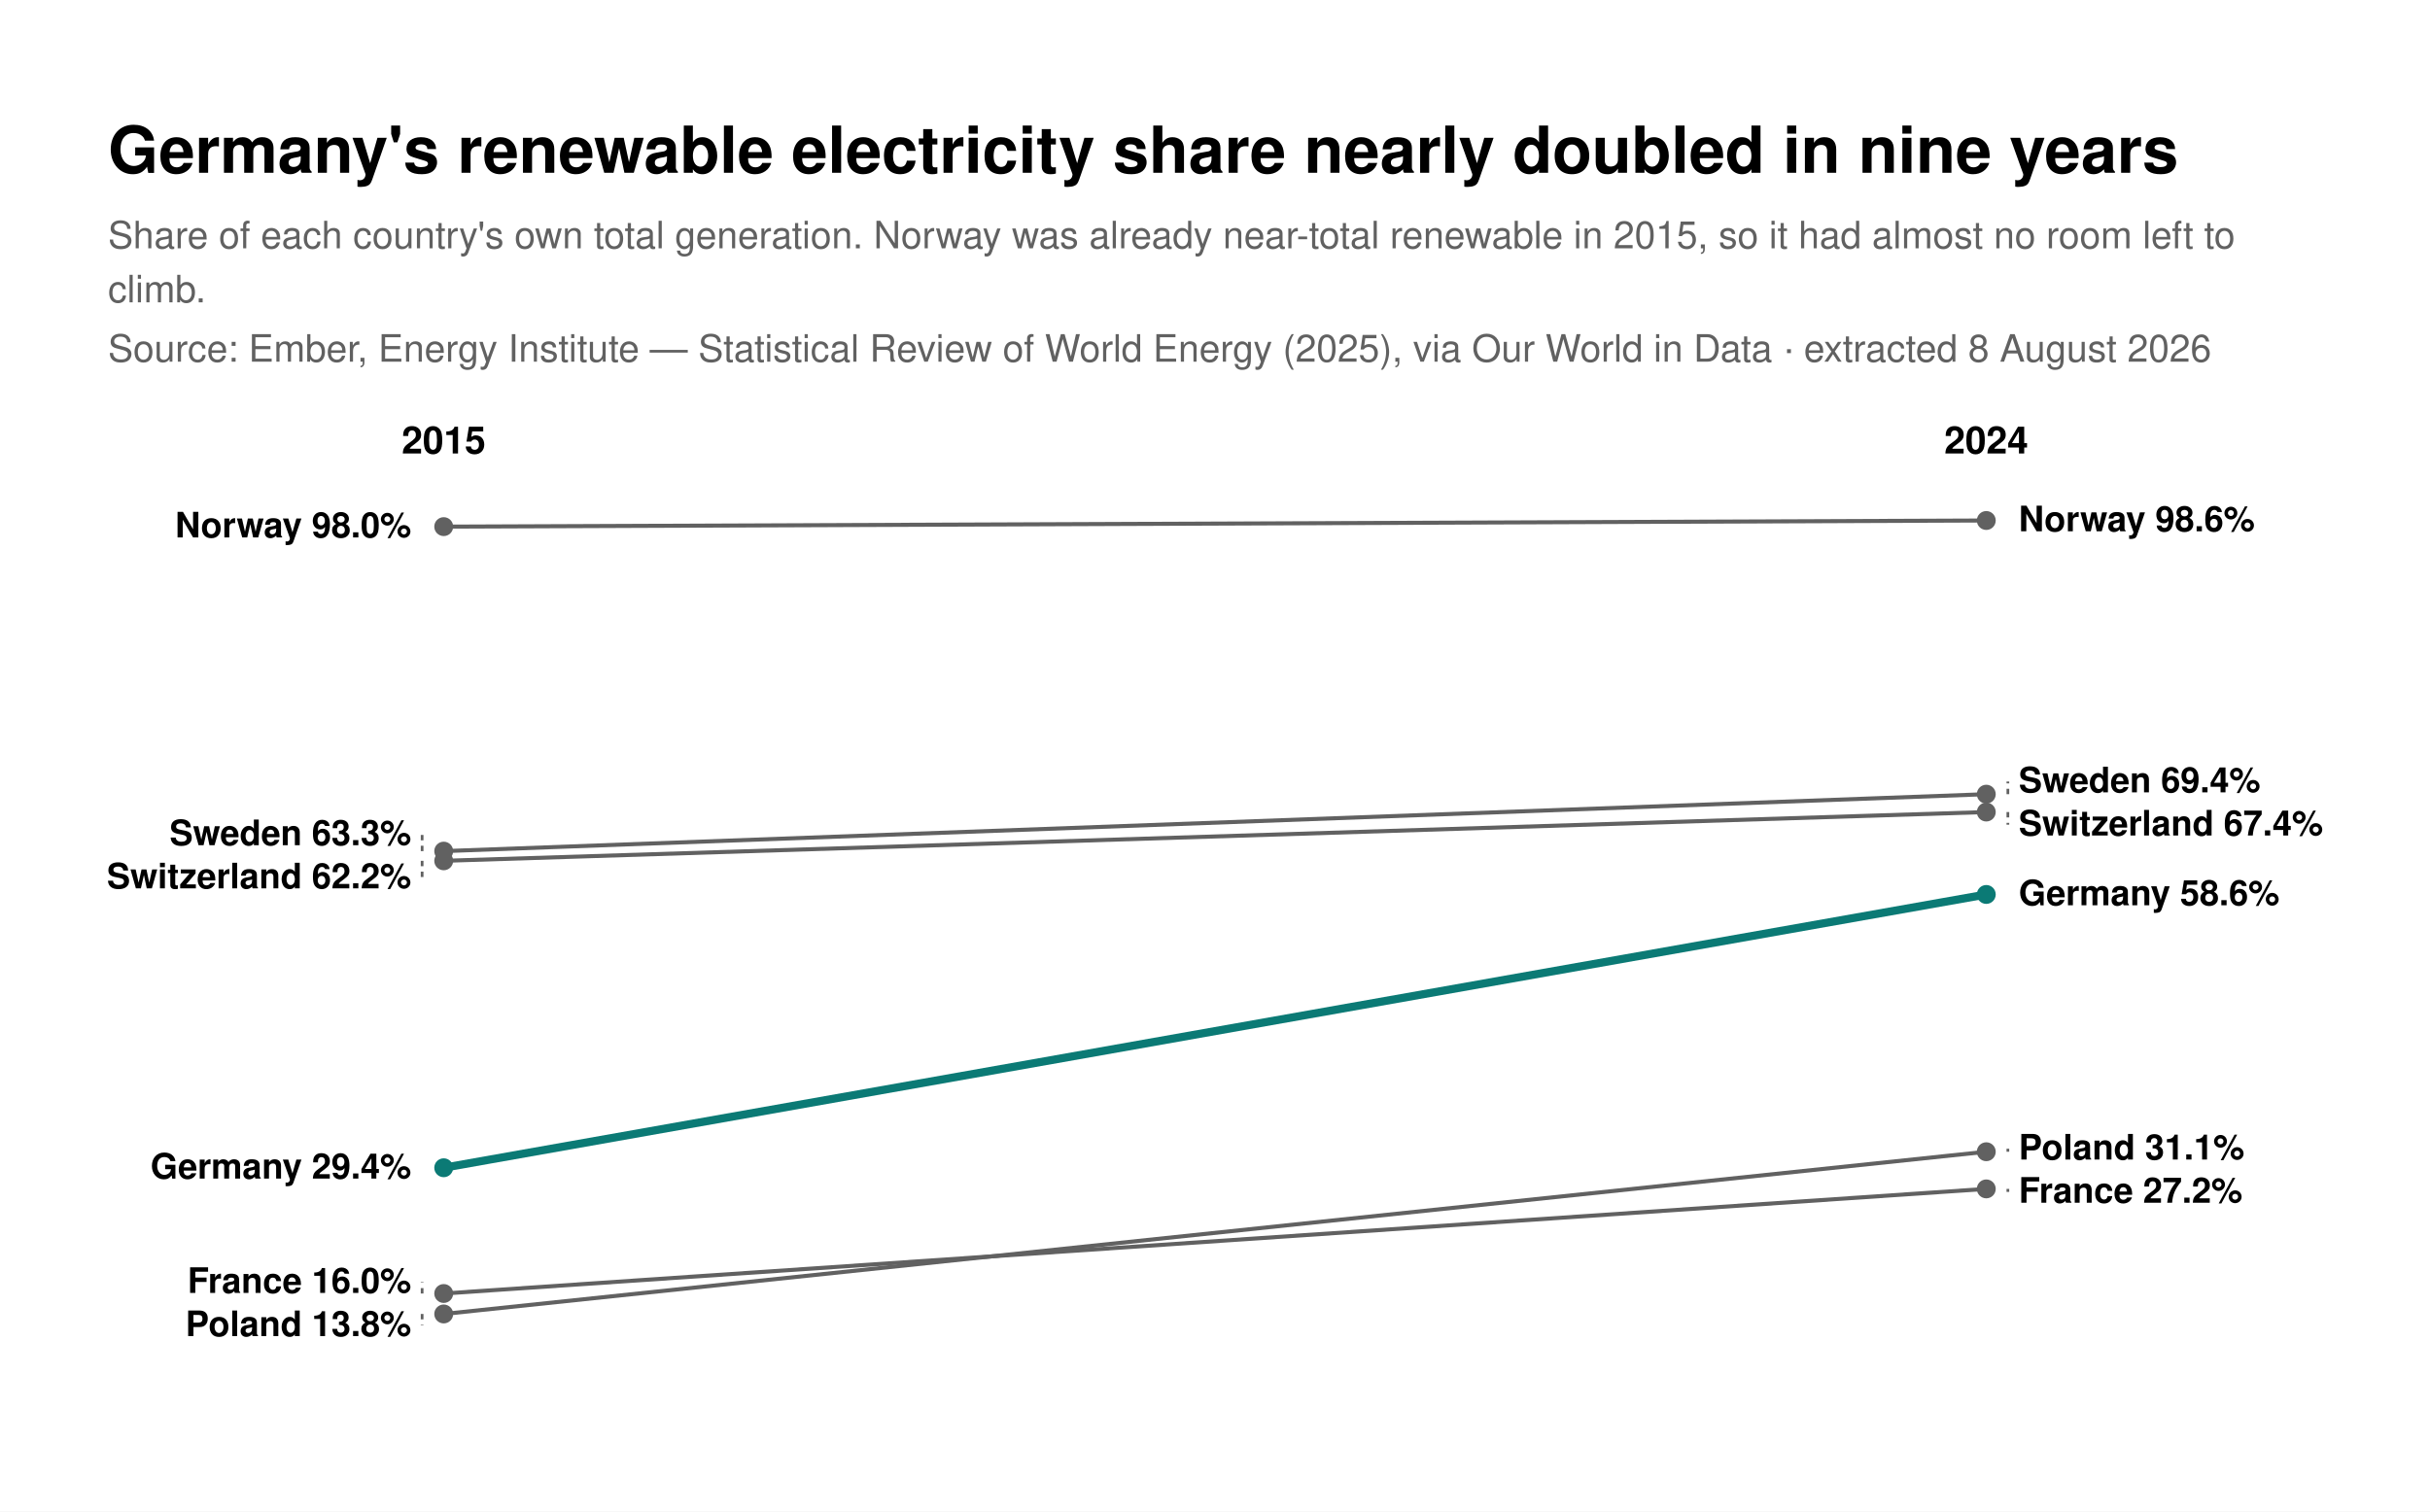
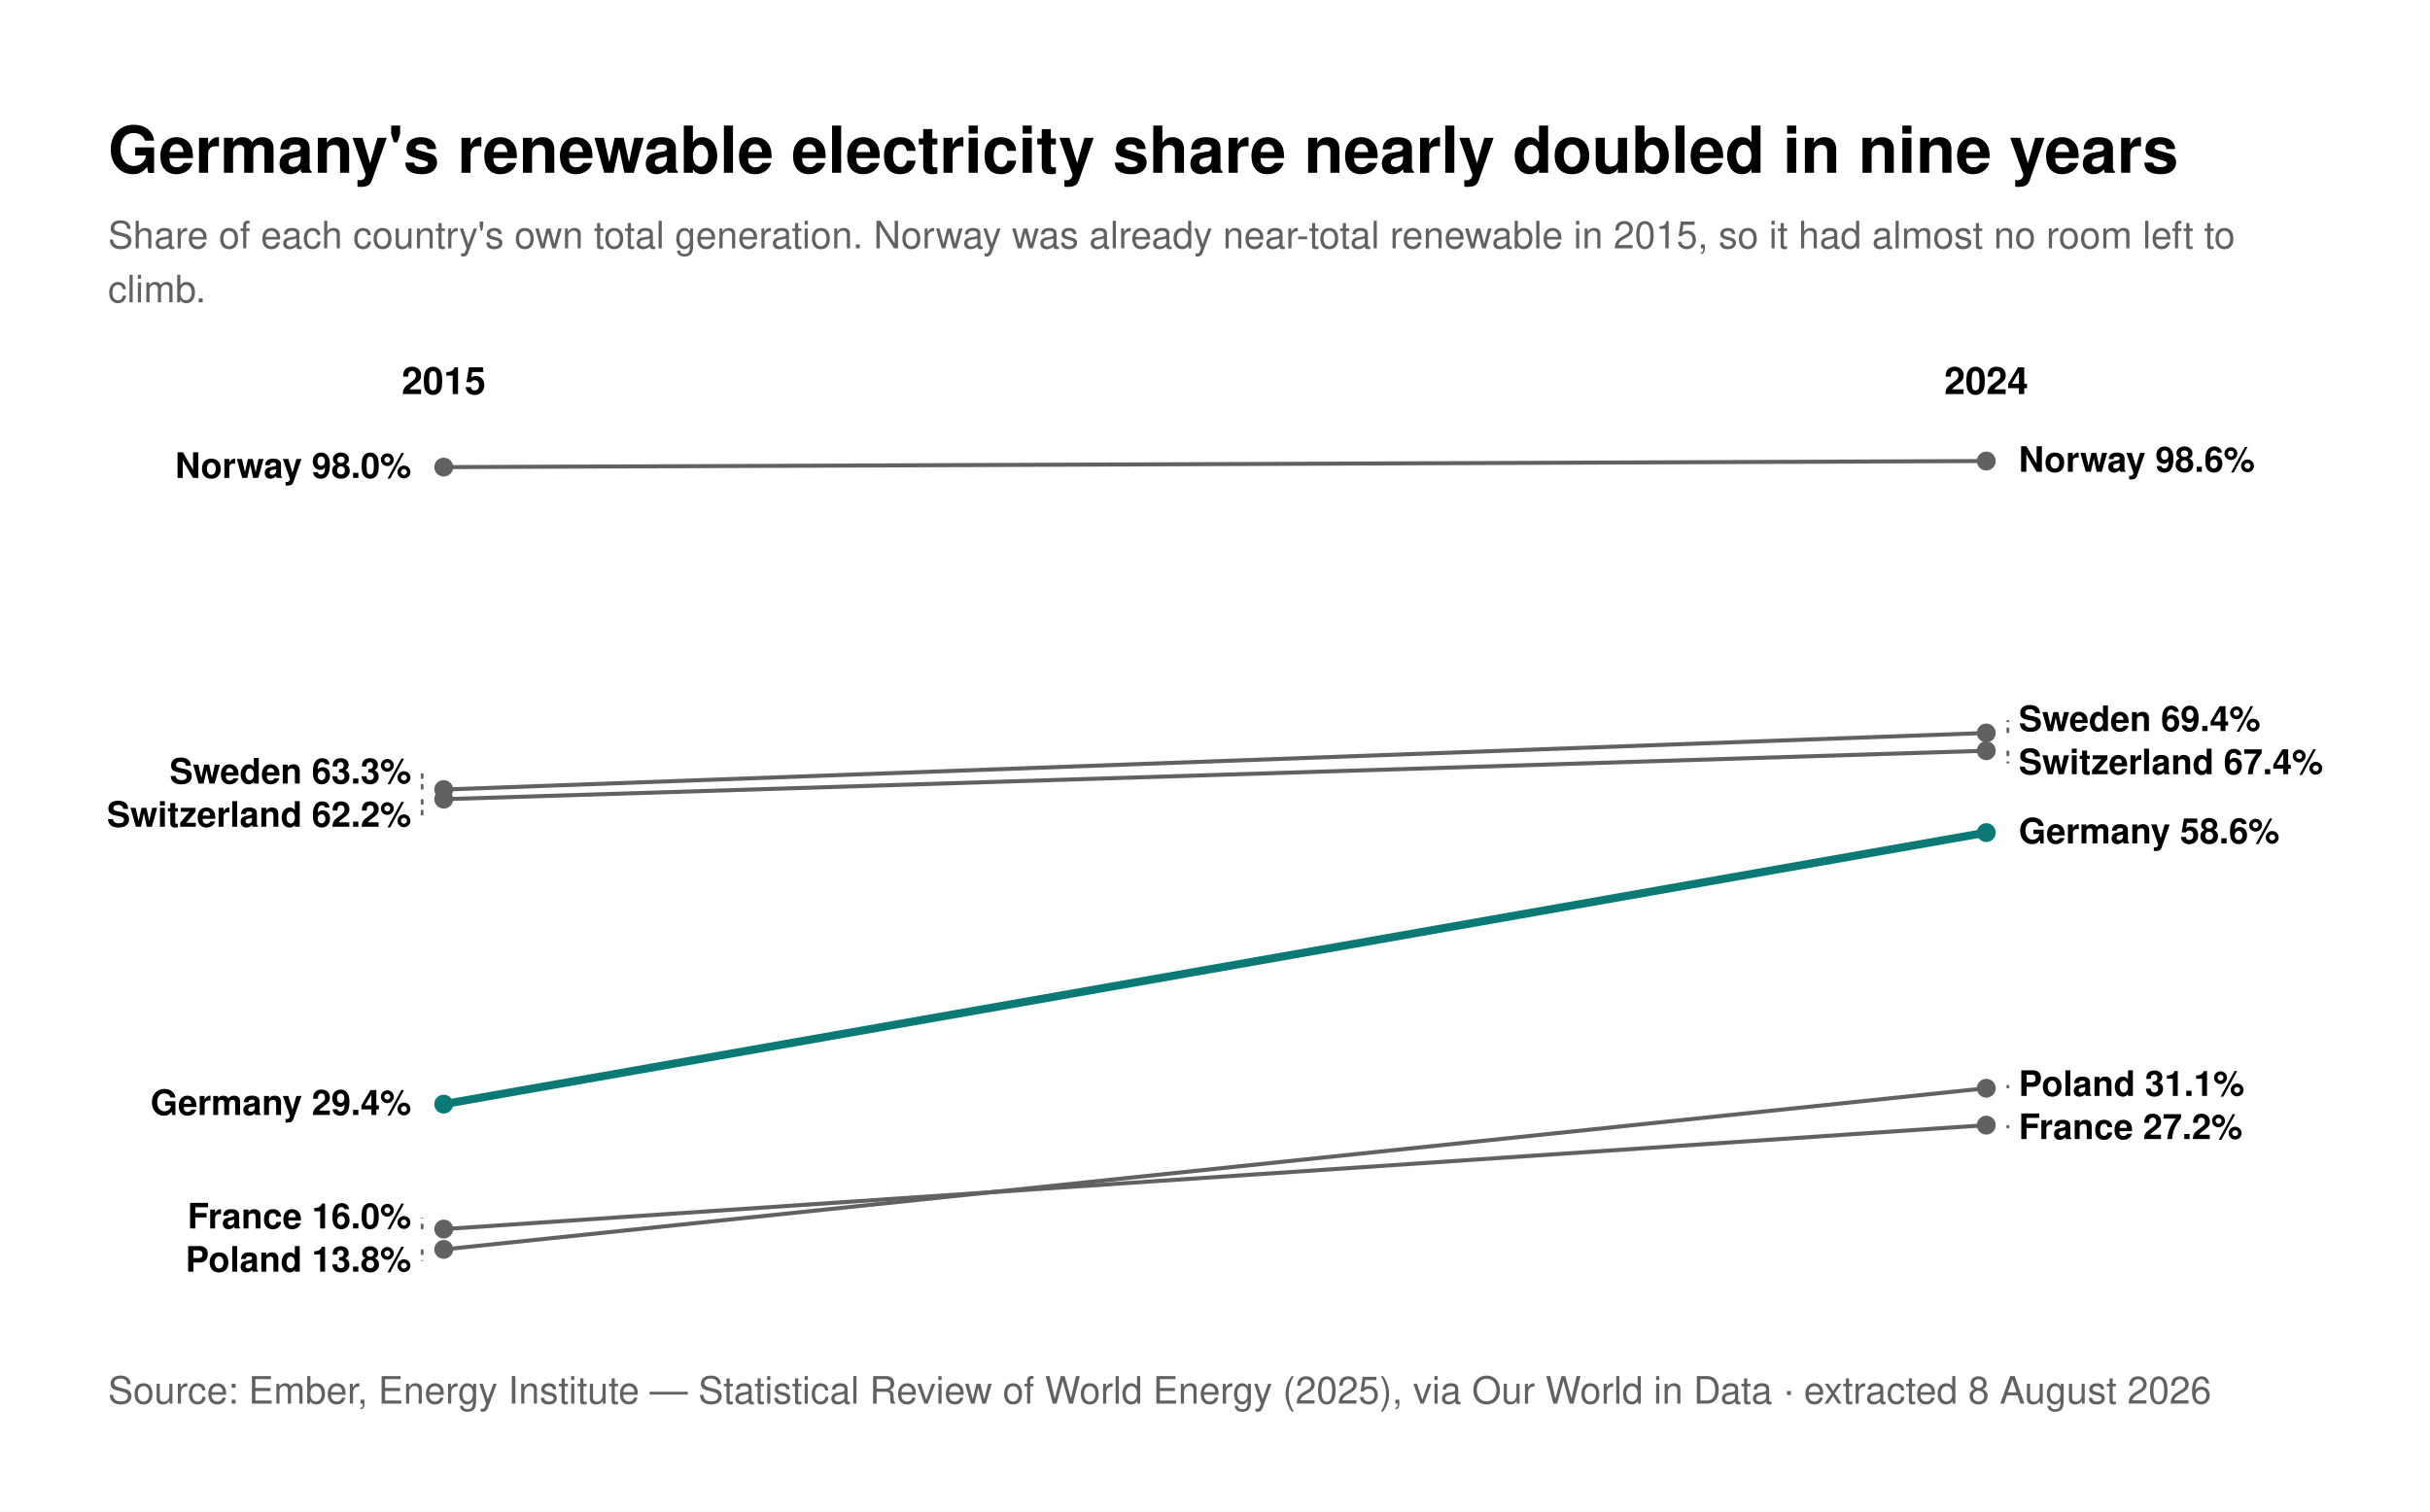
<svg xmlns="http://www.w3.org/2000/svg" width="900" height="560" viewBox="0 0 900 560" role="img" font-family="Helvetica, Arial, sans-serif">
  <rect x="0" y="0" width="900" height="560" fill="#FFFFFF" />
  <text x="40" y="64" fill="#000000" font-size="24" font-weight="700">Germany's renewable electricity share nearly doubled in nine years</text>
  <text x="40" y="92" fill="#616161" font-size="14">Share of each country's own total generation. Norway was already near-total renewable in 2015, so it had almost no room left to</text>
  <text x="40" y="112" fill="#616161" font-size="14">climb.</text>
-   <text x="40" y="134" fill="#616161" font-size="14">Source: Ember, Energy Institute — Statistical Review of World Energy (2025), via Our World in Data · extracted 8 August 2026</text>
-   <text x="164.341" y="168" fill="#000000" font-size="14" font-weight="700" text-anchor="middle">2015</text>
-   <text x="735.659" y="168" fill="#000000" font-size="14" font-weight="700" text-anchor="middle">2024</text>
+   <text x="40" y="520" fill="#616161" font-size="14">Source: Ember, Energy Institute — Statistical Review of World Energy (2025), via Our World in Data · extracted 8 August 2026</text>
+   <text x="164.341" y="146" fill="#000000" font-size="14" font-weight="700" text-anchor="middle">2015</text>
+   <text x="735.659" y="146" fill="#000000" font-size="14" font-weight="700" text-anchor="middle">2024</text>
  <g>
-     <line x1="164.341" y1="195.103" x2="735.659" y2="192.832" stroke="#616161" stroke-width="1.5" />
-     <circle cx="164.341" cy="195.103" r="3.5" fill="#616161" />
-     <circle cx="735.659" cy="192.832" r="3.5" fill="#616161" />
-     <line x1="156.341" y1="195.103" x2="156.341" y2="195.103" stroke="#616161" stroke-width="1" stroke-dasharray="2 2" opacity="0" />
-     <text x="152.341" y="199.103" fill="#000000" font-size="13" font-weight="600" text-anchor="end">Norway 98.0%</text>
-     <line x1="743.659" y1="192.832" x2="743.659" y2="192.832" stroke="#616161" stroke-width="1" stroke-dasharray="2 2" opacity="0" />
-     <text x="747.659" y="196.832" fill="#000000" font-size="13" font-weight="600" text-anchor="start">Norway 98.6%</text>
+     <line x1="164.341" y1="173.057" x2="735.659" y2="170.801" stroke="#616161" stroke-width="1.5" />
+     <circle cx="164.341" cy="173.057" r="3.5" fill="#616161" />
+     <circle cx="735.659" cy="170.801" r="3.5" fill="#616161" />
+     <line x1="156.341" y1="173.057" x2="156.341" y2="173.057" stroke="#616161" stroke-width="1" stroke-dasharray="2 2" opacity="0" />
+     <text x="152.341" y="177.057" fill="#000000" font-size="13" font-weight="600" text-anchor="end">Norway 98.0%</text>
+     <line x1="743.659" y1="170.801" x2="743.659" y2="170.801" stroke="#616161" stroke-width="1" stroke-dasharray="2 2" opacity="0" />
+     <text x="747.659" y="174.801" fill="#000000" font-size="13" font-weight="600" text-anchor="start">Norway 98.6%</text>
  </g>
  <g>
-     <line x1="164.341" y1="315.325" x2="735.659" y2="294.225" stroke="#616161" stroke-width="1.5" />
-     <circle cx="164.341" cy="315.325" r="3.5" fill="#616161" />
-     <circle cx="735.659" cy="294.225" r="3.5" fill="#616161" />
-     <line x1="156.341" y1="315.325" x2="156.341" y2="309.118" stroke="#616161" stroke-width="1" stroke-dasharray="2 2" opacity="1" />
-     <text x="152.341" y="313.118" fill="#000000" font-size="13" font-weight="600" text-anchor="end">Sweden 63.3%</text>
-     <line x1="743.659" y1="294.225" x2="743.659" y2="289.534" stroke="#616161" stroke-width="1" stroke-dasharray="2 2" opacity="1" />
-     <text x="747.659" y="293.534" fill="#000000" font-size="13" font-weight="600" text-anchor="start">Sweden 69.4%</text>
+     <line x1="164.341" y1="292.509" x2="735.659" y2="271.544" stroke="#616161" stroke-width="1.5" />
+     <circle cx="164.341" cy="292.509" r="3.5" fill="#616161" />
+     <circle cx="735.659" cy="271.544" r="3.5" fill="#616161" />
+     <line x1="156.341" y1="292.509" x2="156.341" y2="286.291" stroke="#616161" stroke-width="1" stroke-dasharray="2 2" opacity="1" />
+     <text x="152.341" y="290.291" fill="#000000" font-size="13" font-weight="600" text-anchor="end">Sweden 63.3%</text>
+     <line x1="743.659" y1="271.544" x2="743.659" y2="266.832" stroke="#616161" stroke-width="1" stroke-dasharray="2 2" opacity="1" />
+     <text x="747.659" y="270.832" fill="#000000" font-size="13" font-weight="600" text-anchor="start">Sweden 69.4%</text>
  </g>
  <g>
-     <line x1="164.341" y1="318.912" x2="735.659" y2="300.842" stroke="#616161" stroke-width="1.5" />
-     <circle cx="164.341" cy="318.912" r="3.5" fill="#616161" />
-     <circle cx="735.659" cy="300.842" r="3.5" fill="#616161" />
-     <line x1="156.341" y1="318.912" x2="156.341" y2="325.118" stroke="#616161" stroke-width="1" stroke-dasharray="2 2" opacity="1" />
-     <text x="152.341" y="329.118" fill="#000000" font-size="13" font-weight="600" text-anchor="end">Switzerland 62.2%</text>
-     <line x1="743.659" y1="300.842" x2="743.659" y2="305.534" stroke="#616161" stroke-width="1" stroke-dasharray="2 2" opacity="1" />
-     <text x="747.659" y="309.534" fill="#000000" font-size="13" font-weight="600" text-anchor="start">Switzerland 67.4%</text>
+     <line x1="164.341" y1="296.072" x2="735.659" y2="278.119" stroke="#616161" stroke-width="1.5" />
+     <circle cx="164.341" cy="296.072" r="3.5" fill="#616161" />
+     <circle cx="735.659" cy="278.119" r="3.5" fill="#616161" />
+     <line x1="156.341" y1="296.072" x2="156.341" y2="302.291" stroke="#616161" stroke-width="1" stroke-dasharray="2 2" opacity="1" />
+     <text x="152.341" y="306.291" fill="#000000" font-size="13" font-weight="600" text-anchor="end">Switzerland 62.2%</text>
+     <line x1="743.659" y1="278.119" x2="743.659" y2="282.832" stroke="#616161" stroke-width="1" stroke-dasharray="2 2" opacity="1" />
+     <text x="747.659" y="286.832" fill="#000000" font-size="13" font-weight="600" text-anchor="start">Switzerland 67.4%</text>
  </g>
  <g>
-     <line x1="164.341" y1="432.625" x2="735.659" y2="331.373" stroke="#0B7A75" stroke-width="3" />
-     <circle cx="164.341" cy="432.625" r="3.5" fill="#0B7A75" />
-     <circle cx="735.659" cy="331.373" r="3.5" fill="#0B7A75" />
-     <line x1="156.341" y1="432.625" x2="156.341" y2="432.625" stroke="#0B7A75" stroke-width="1" stroke-dasharray="2 2" opacity="0" />
-     <text x="152.341" y="436.625" fill="#000000" font-size="13" font-weight="700" text-anchor="end">Germany 29.4%</text>
-     <line x1="743.659" y1="331.373" x2="743.659" y2="331.373" stroke="#0B7A75" stroke-width="1" stroke-dasharray="2 2" opacity="0" />
-     <text x="747.659" y="335.373" fill="#000000" font-size="13" font-weight="700" text-anchor="start">Germany 58.6%</text>
+     <line x1="164.341" y1="409.057" x2="735.659" y2="308.454" stroke="#0B7A75" stroke-width="3" />
+     <circle cx="164.341" cy="409.057" r="3.5" fill="#0B7A75" />
+     <circle cx="735.659" cy="308.454" r="3.5" fill="#0B7A75" />
+     <line x1="156.341" y1="409.057" x2="156.341" y2="409.057" stroke="#0B7A75" stroke-width="1" stroke-dasharray="2 2" opacity="0" />
+     <text x="152.341" y="413.057" fill="#000000" font-size="13" font-weight="700" text-anchor="end">Germany 29.4%</text>
+     <line x1="743.659" y1="308.454" x2="743.659" y2="308.454" stroke="#0B7A75" stroke-width="1" stroke-dasharray="2 2" opacity="0" />
+     <text x="747.659" y="312.454" fill="#000000" font-size="13" font-weight="700" text-anchor="start">Germany 58.6%</text>
  </g>
  <g>
-     <line x1="164.341" y1="486.792" x2="735.659" y2="426.691" stroke="#616161" stroke-width="1.5" />
-     <circle cx="164.341" cy="486.792" r="3.5" fill="#616161" />
-     <circle cx="735.659" cy="426.691" r="3.5" fill="#616161" />
-     <line x1="156.341" y1="486.792" x2="156.341" y2="491.003" stroke="#616161" stroke-width="1" stroke-dasharray="2 2" opacity="1" />
-     <text x="152.341" y="495.003" fill="#000000" font-size="13" font-weight="600" text-anchor="end">Poland 13.8%</text>
-     <line x1="743.659" y1="426.691" x2="743.659" y2="425.573" stroke="#616161" stroke-width="1" stroke-dasharray="2 2" opacity="1" />
-     <text x="747.659" y="429.573" fill="#000000" font-size="13" font-weight="600" text-anchor="start">Poland 31.1%</text>
+     <line x1="164.341" y1="462.876" x2="735.659" y2="403.161" stroke="#616161" stroke-width="1.5" />
+     <circle cx="164.341" cy="462.876" r="3.5" fill="#616161" />
+     <circle cx="735.659" cy="403.161" r="3.5" fill="#616161" />
+     <line x1="156.341" y1="462.876" x2="156.341" y2="467.112" stroke="#616161" stroke-width="1" stroke-dasharray="2 2" opacity="1" />
+     <text x="152.341" y="471.112" fill="#000000" font-size="13" font-weight="600" text-anchor="end">Poland 13.8%</text>
+     <line x1="743.659" y1="403.161" x2="743.659" y2="401.999" stroke="#616161" stroke-width="1" stroke-dasharray="2 2" opacity="1" />
+     <text x="747.659" y="405.999" fill="#000000" font-size="13" font-weight="600" text-anchor="start">Poland 31.1%</text>
  </g>
  <g>
-     <line x1="164.341" y1="479.214" x2="735.659" y2="440.456" stroke="#616161" stroke-width="1.5" />
-     <circle cx="164.341" cy="479.214" r="3.5" fill="#616161" />
-     <circle cx="735.659" cy="440.456" r="3.5" fill="#616161" />
-     <line x1="156.341" y1="479.214" x2="156.341" y2="475.003" stroke="#616161" stroke-width="1" stroke-dasharray="2 2" opacity="1" />
-     <text x="152.341" y="479.003" fill="#000000" font-size="13" font-weight="600" text-anchor="end">France 16.0%</text>
-     <line x1="743.659" y1="440.456" x2="743.659" y2="441.573" stroke="#616161" stroke-width="1" stroke-dasharray="2 2" opacity="1" />
-     <text x="747.659" y="445.573" fill="#000000" font-size="13" font-weight="600" text-anchor="start">France 27.2%</text>
+     <line x1="164.341" y1="455.347" x2="735.659" y2="416.838" stroke="#616161" stroke-width="1.5" />
+     <circle cx="164.341" cy="455.347" r="3.5" fill="#616161" />
+     <circle cx="735.659" cy="416.838" r="3.5" fill="#616161" />
+     <line x1="156.341" y1="455.347" x2="156.341" y2="451.112" stroke="#616161" stroke-width="1" stroke-dasharray="2 2" opacity="1" />
+     <text x="152.341" y="455.112" fill="#000000" font-size="13" font-weight="600" text-anchor="end">France 16.0%</text>
+     <line x1="743.659" y1="416.838" x2="743.659" y2="417.999" stroke="#616161" stroke-width="1" stroke-dasharray="2 2" opacity="1" />
+     <text x="747.659" y="421.999" fill="#000000" font-size="13" font-weight="600" text-anchor="start">France 27.2%</text>
  </g>
</svg>
